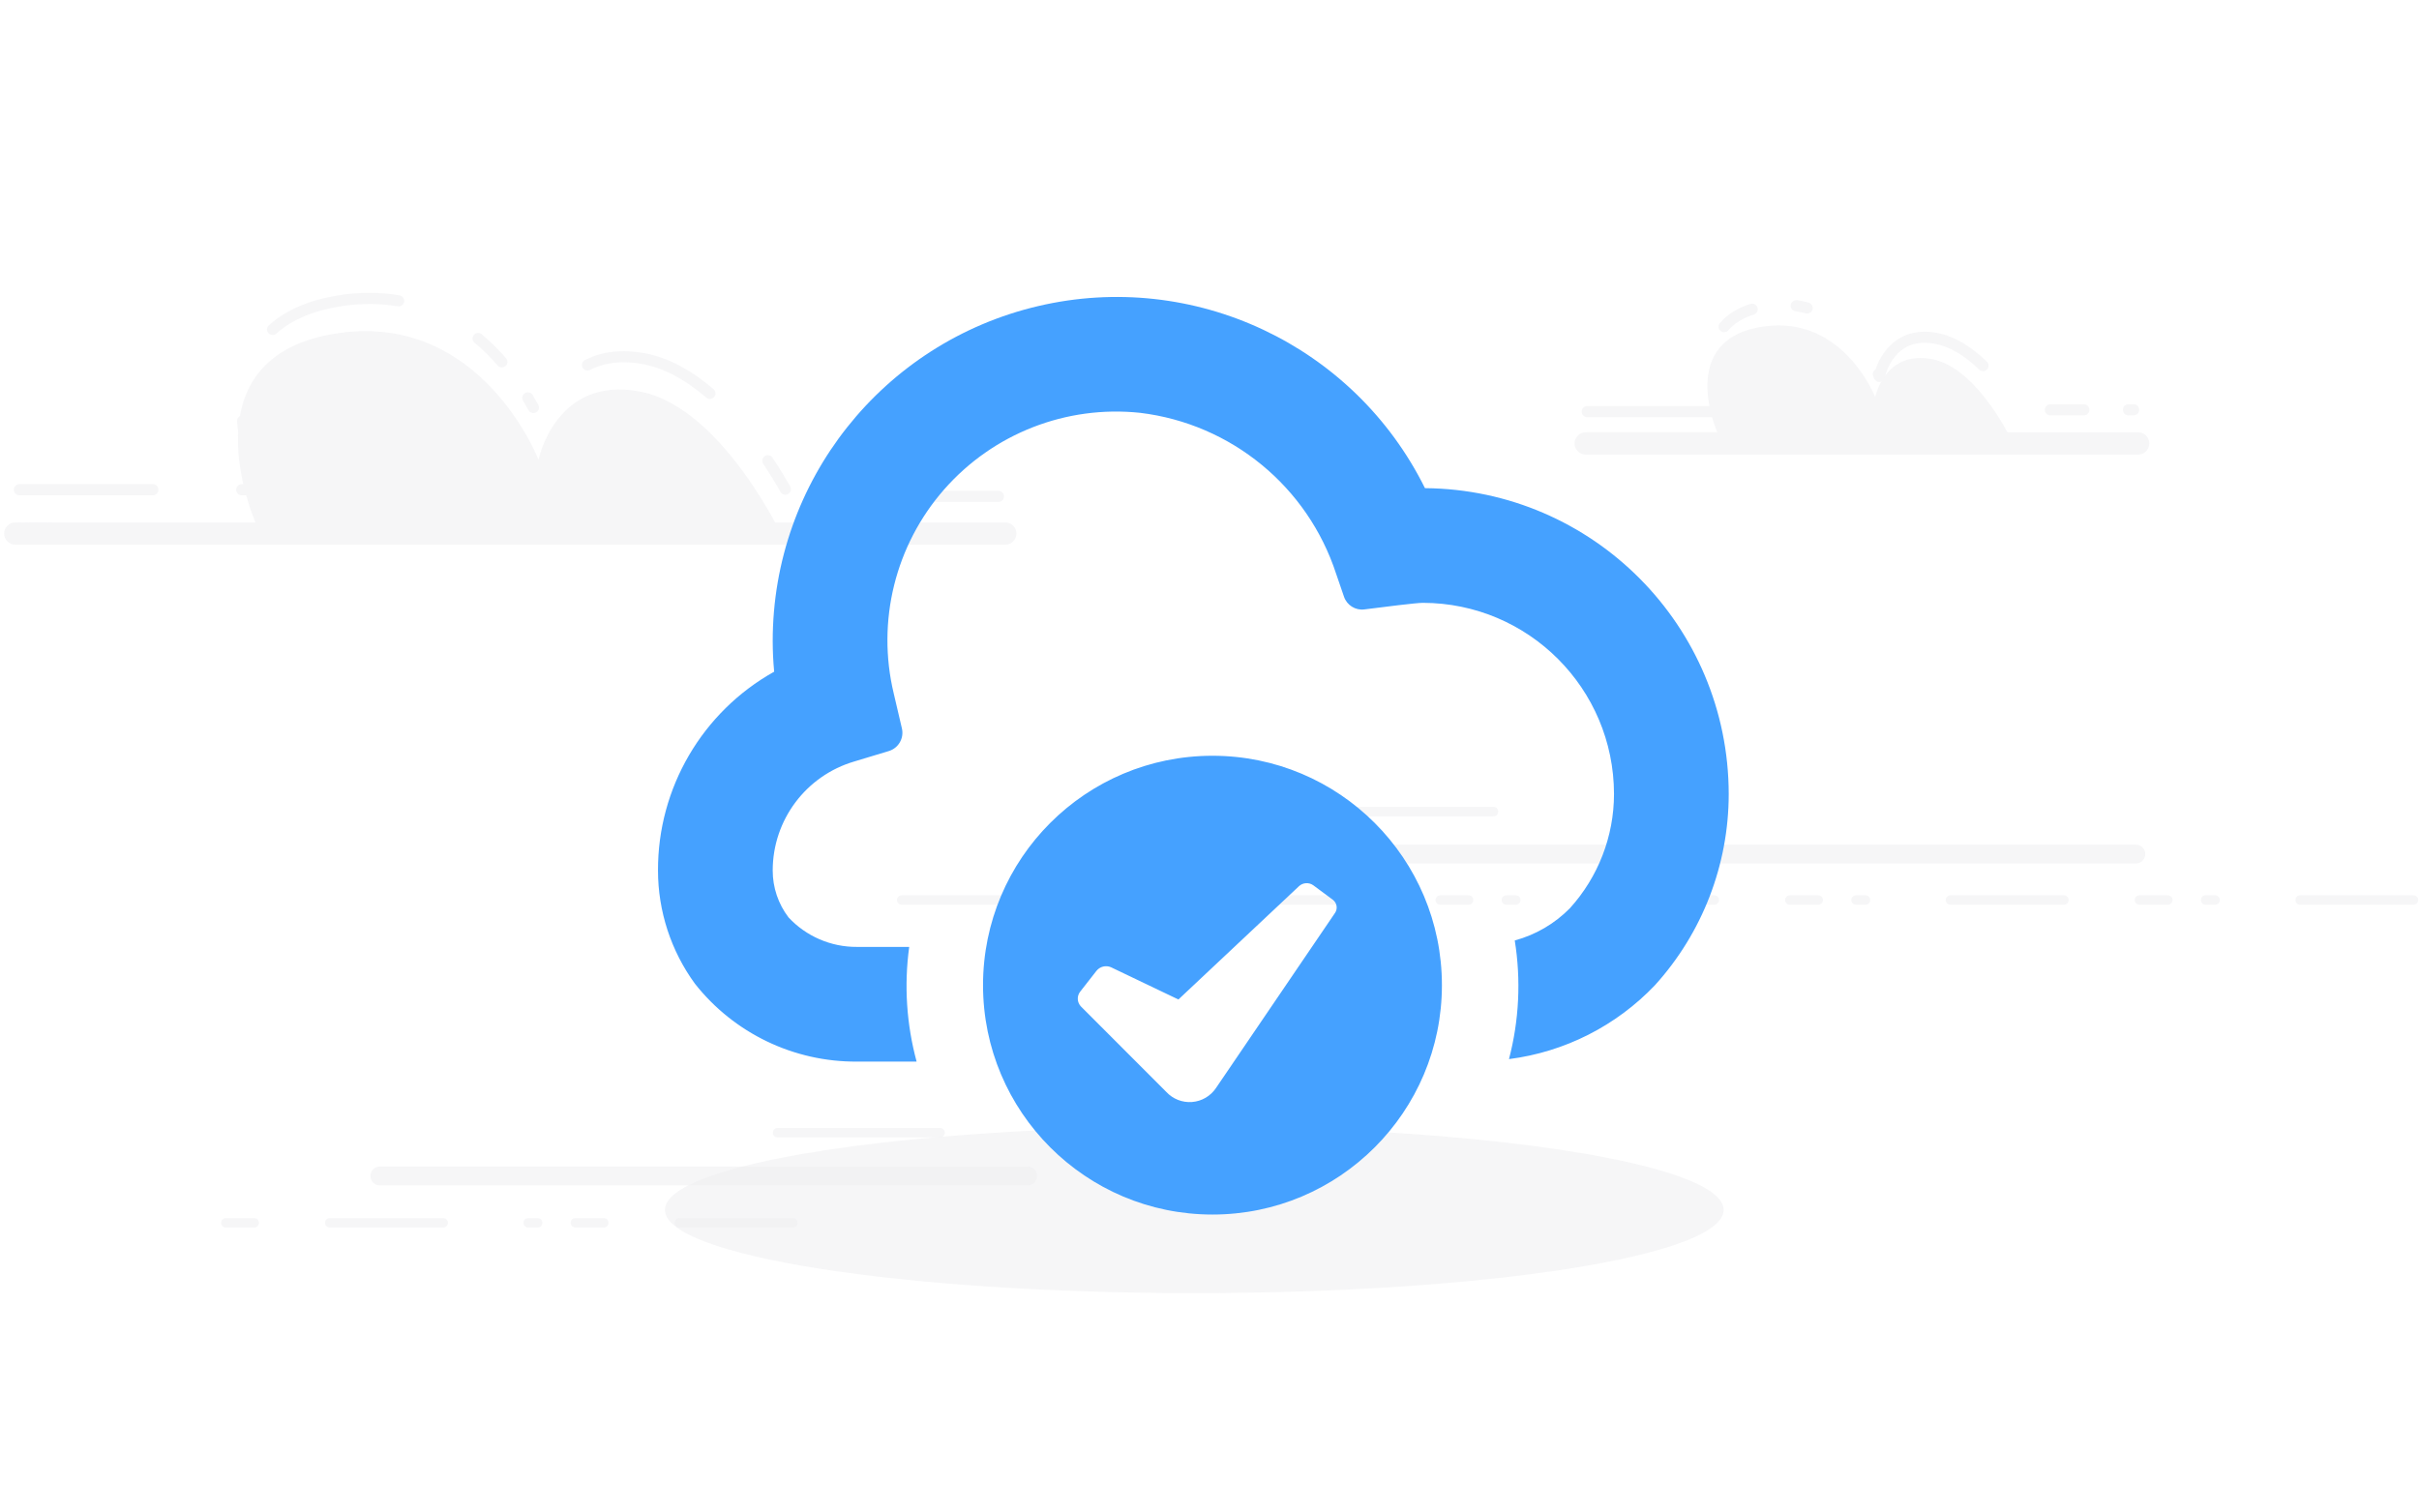
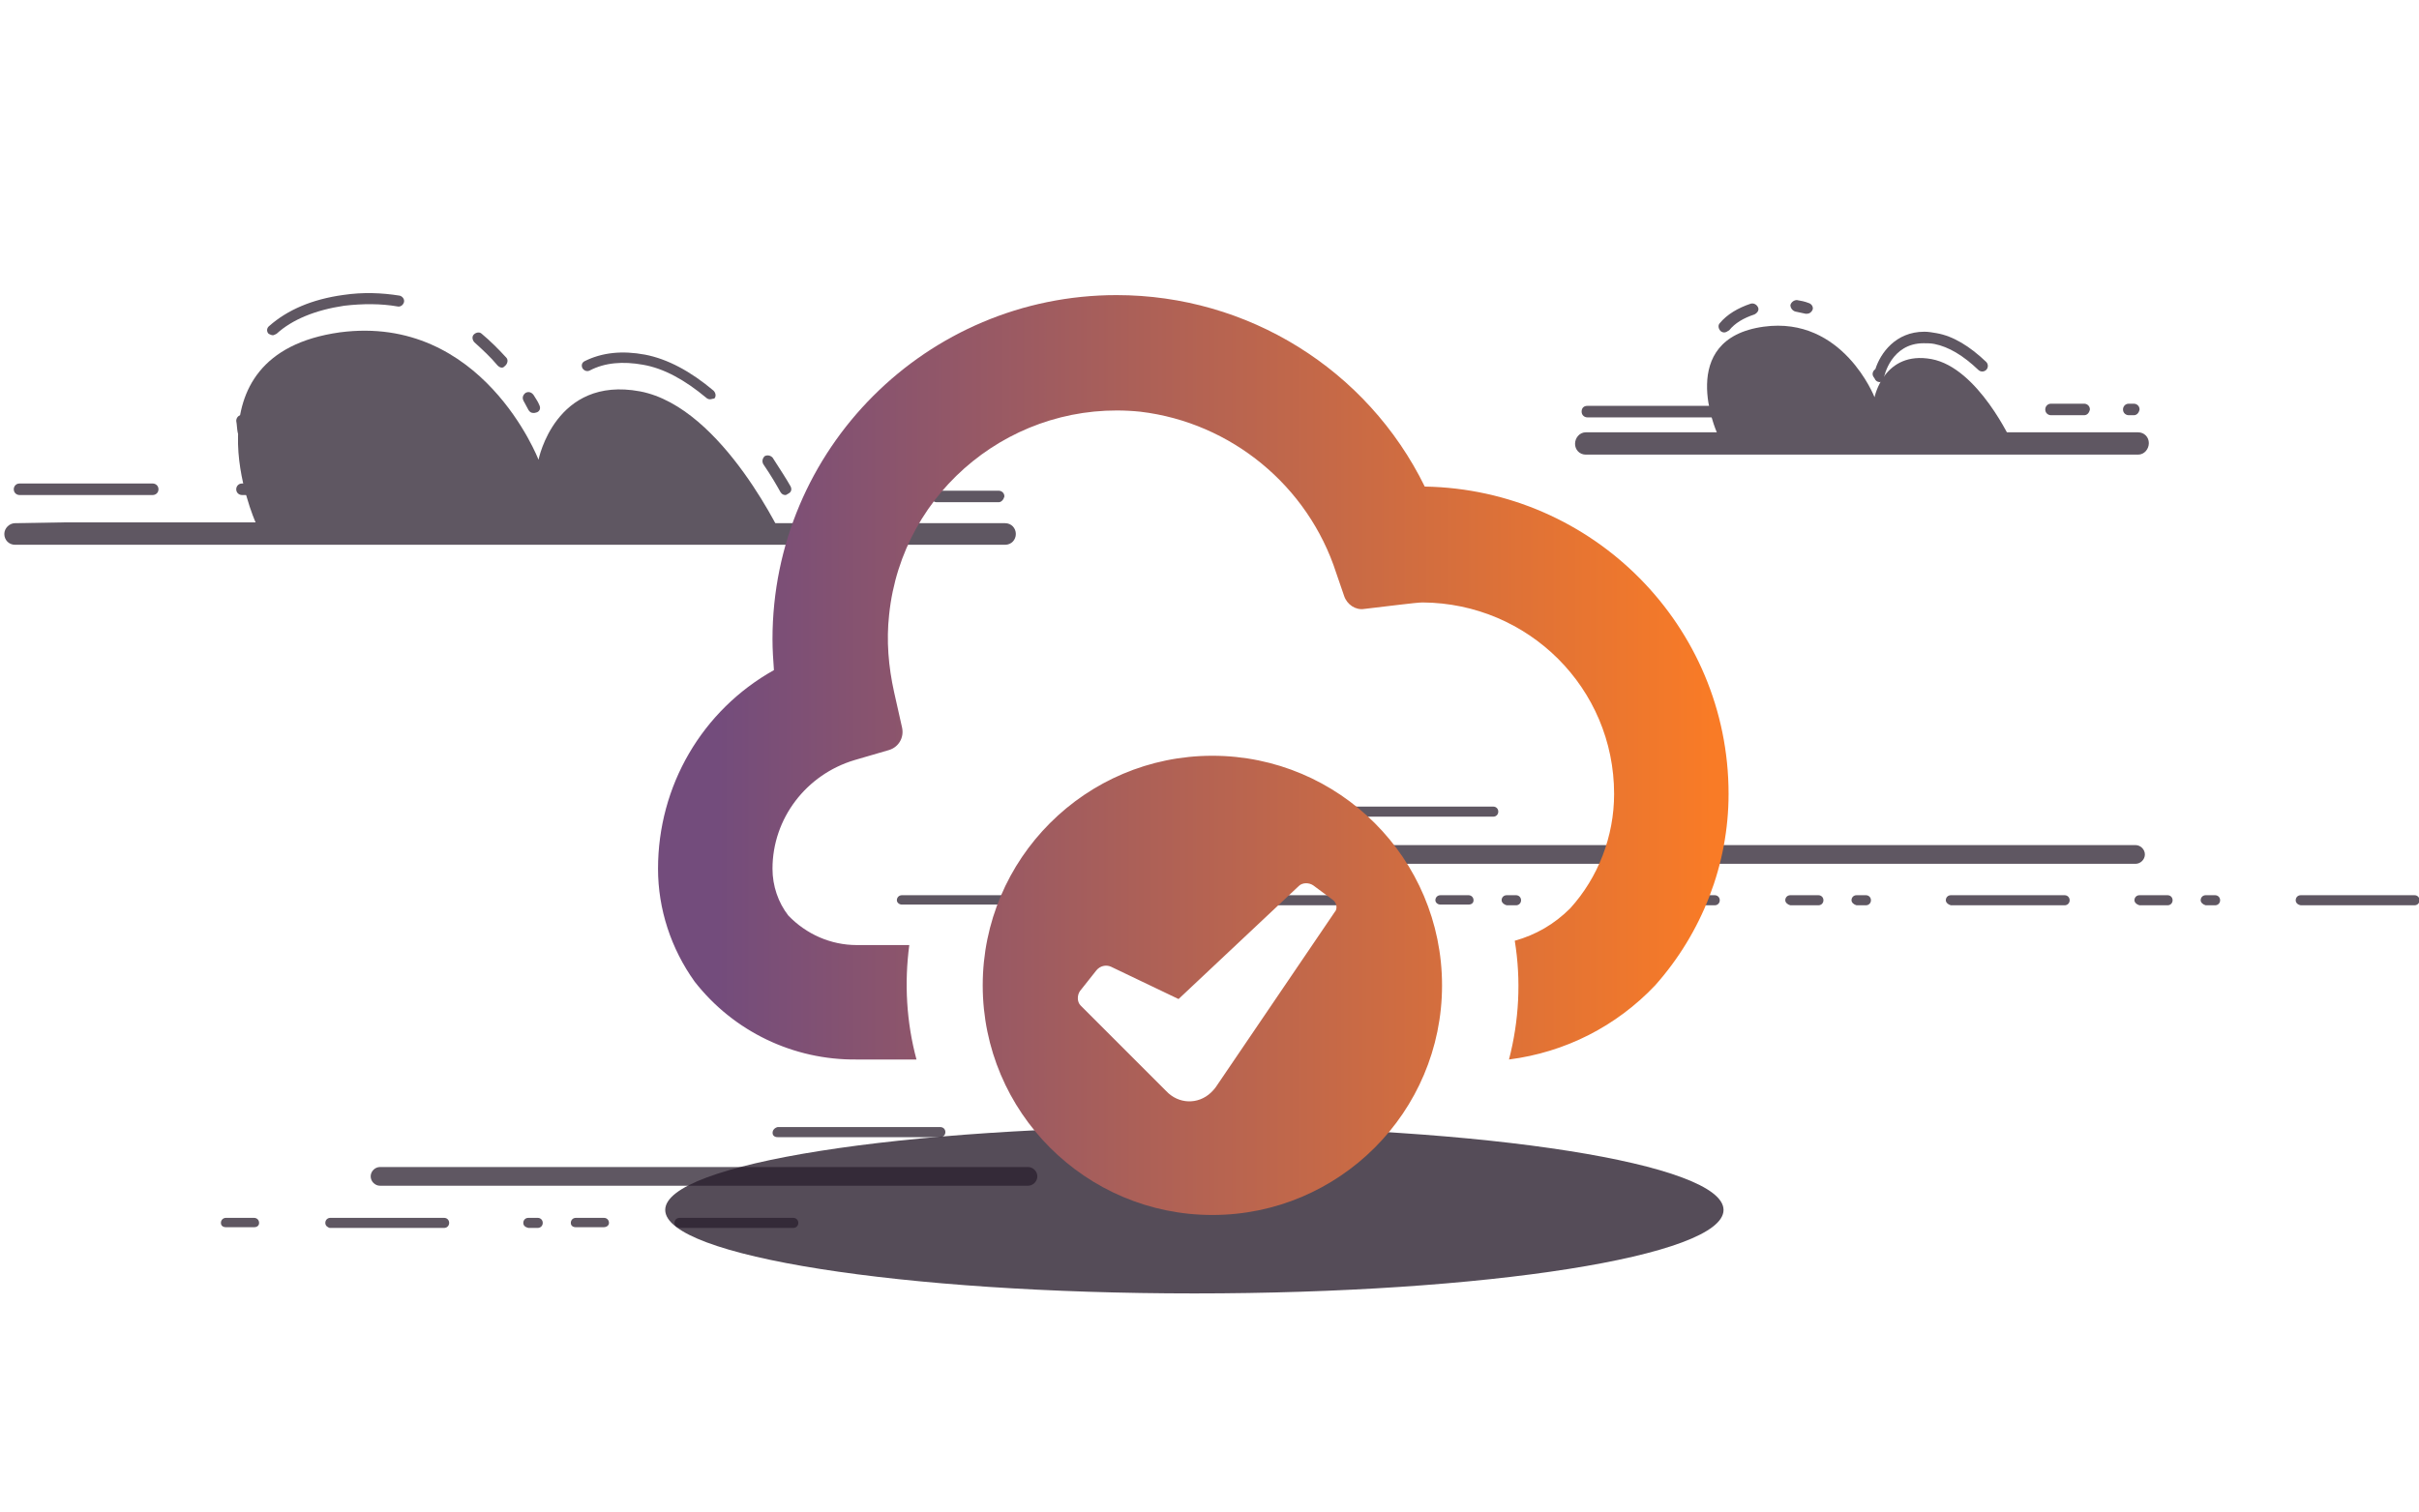
- <svg xmlns="http://www.w3.org/2000/svg" width="336px" height="210px" viewBox="0 0 336 210" version="1.1" id="svg117">
-   <defs id="defs42">
-     <linearGradient x1="-28.184%" y1="-47.212%" x2="84.47%" y2="96.713%" id="linearGradient-1">
-       <stop stop-color="#FA357F" offset="0%" id="stop6" />
-       <stop stop-color="#7878FF" offset="99.91%" id="stop8" />
-     </linearGradient>
-     <linearGradient x1="20.196%" y1="50.386%" x2="169.064%" y2="48.68%" id="linearGradient-2">
-       <stop stop-color="#FFF361" offset="0%" id="stop11" />
-       <stop stop-color="#FFA80A" offset="100%" id="stop13" />
-     </linearGradient>
-     <linearGradient x1="7.139%" y1="-13.363%" x2="84.321%" y2="120.017%" id="linearGradient-3">
-       <stop stop-color="#FF5162" offset="0%" id="stop16" />
-       <stop stop-color="#83219D" offset="100%" id="stop18" />
-     </linearGradient>
-     <linearGradient x1="50.047%" y1="98.747%" x2="50.047%" y2="63.977%" id="linearGradient-4">
-       <stop stop-color="#008787" offset="0.43%" id="stop21" />
-       <stop stop-color="#005E5E" offset="99.91%" id="stop23" />
-     </linearGradient>
-     <linearGradient x1="34.087%" y1="25.558%" x2="59.477%" y2="63.099%" id="linearGradient-5">
-       <stop stop-color="#FFD943" offset="0%" id="stop26" />
-       <stop stop-color="#FFA80A" offset="100%" id="stop28" />
-     </linearGradient>
-     <linearGradient x1="21.663%" y1="-7.191%" x2="65.135%" y2="106.403%" id="linearGradient-6">
-       <stop stop-color="#FF8748" offset="0%" id="stop31" />
-       <stop stop-color="#FE7852" offset="13.28%" id="stop33" />
-       <stop stop-color="#FC546A" offset="50.49%" id="stop35" />
-       <stop stop-color="#FA3D79" offset="80.73%" id="stop37" />
-       <stop stop-color="#FA357F" offset="100%" id="stop39" />
-     </linearGradient>
-   </defs>
-   <g id="Page-1" stroke="none" stroke-width="1" fill="none" fill-rule="evenodd">
-     <g id="Send_Download-Completed" transform="translate(-552, -339)" fill-rule="nonzero">
+ <svg xmlns="http://www.w3.org/2000/svg" version="1.1" id="svg117" x="0px" y="0px" viewBox="0 0 336 210" style="enable-background:new 0 0 336 210;" xml:space="preserve">
+   <style type="text/css">
+ 	.st0{opacity:0.8;fill:#2A1F2E;}
+ 	.st1{opacity:0.75;}
+ 	.st2{fill:#2A1F2E;}
+ 	.st3{fill:url(#cloud-check_00000067917949460760861260000015002386570288543900_);}
+ </style>
+   <g id="Page-1">
+     <g id="Send_Download-Completed" transform="translate(-552, -339)">
      <g id="firefox-send_illustrations-03" transform="translate(552, 339)">
-         <ellipse id="Oval" fill="#ededf0" opacity="0.5" cx="165.887" cy="168.095" rx="73.526" ry="11.563" />
-         <g id="Group" transform="translate(0, 39.375)" fill="#EDEDF0" opacity="0.5">
-           <g transform="translate(30.1875, 116.8125)" id="g55">
-             <g transform="translate(21, 5.25)" id="Path">
-               <path d="M1.575,3.255 L91.547,3.255 C92.269,3.255 92.859,2.664 92.859,1.942 C92.859,1.221 92.269,0.63 91.547,0.63 L1.575,0.63 C0.853,0.63 0.263,1.221 0.263,1.942 C0.263,2.664 0.853,3.255 1.575,3.255 Z" id="path45" />
+         <ellipse id="Oval" class="st0" cx="165.9" cy="168.1" rx="73.5" ry="11.6" />
+         <g id="Group" transform="translate(0, 39.375)" class="st1">
+           <g id="g55" transform="translate(30.1875, 116.8125)">
+             <g id="Path" transform="translate(21, 5.25)">
+               <path id="path45" class="st2" d="M1.6,3.3h90c0.7,0,1.3-0.6,1.3-1.3s-0.6-1.3-1.3-1.3h-90c-0.7,0-1.3,0.6-1.3,1.3        S0.9,3.3,1.6,3.3z" />
            </g>
-             <g transform="translate(76.125, 0)" id="g50">
-               <path d="M1.693,1.837 L24.268,1.837 C24.636,1.837 24.924,1.549 24.924,1.181 C24.924,0.814 24.636,0.525 24.268,0.525 L1.693,0.525 C1.326,0.525 1.037,0.814 1.037,1.181 C1.037,1.549 1.326,1.837 1.693,1.837 Z" id="path48" />
+             <g id="g50" transform="translate(76.125, 0)">
+               <path id="path48" class="st2" d="M1.7,1.8h22.6c0.4,0,0.7-0.3,0.7-0.7s-0.3-0.7-0.7-0.7H1.7C1.3,0.5,1,0.8,1,1.2        S1.3,1.8,1.7,1.8z" />
            </g>
-             <g transform="translate(0, 11.8125)" id="Shape">
-               <path d="M0.525,1.89 C0.525,1.522 0.814,1.234 1.181,1.234 L5.119,1.234 C5.486,1.234 5.775,1.522 5.775,1.89 C5.775,2.257 5.486,2.546 5.119,2.546 L1.181,2.546 C0.814,2.546 0.525,2.257 0.525,1.89 Z M14.963,1.89 C14.963,1.522 15.251,1.234 15.619,1.234 L31.369,1.234 C31.736,1.234 32.025,1.522 32.025,1.89 C32.025,2.257 31.736,2.546 31.369,2.546 L15.619,2.546 C15.251,2.546 14.963,2.257 14.963,1.89 Z M42.525,1.89 C42.525,1.522 42.814,1.234 43.181,1.234 L44.494,1.234 C44.861,1.234 45.15,1.522 45.15,1.89 C45.15,2.257 44.861,2.546 44.494,2.546 L43.181,2.546 C42.814,2.546 42.525,2.257 42.525,1.89 Z M49.087,1.89 C49.087,1.522 49.376,1.234 49.744,1.234 L53.681,1.234 C54.049,1.234 54.337,1.522 54.337,1.89 C54.337,2.257 54.049,2.546 53.681,2.546 L49.744,2.546 C49.376,2.546 49.087,2.257 49.087,1.89 Z M63.525,1.89 C63.525,1.522 63.814,1.234 64.181,1.234 L79.931,1.234 C80.299,1.234 80.588,1.522 80.588,1.89 C80.588,2.257 80.299,2.546 79.931,2.546 L64.181,2.546 C63.814,2.546 63.525,2.257 63.525,1.89 Z" id="path52" />
+             <g id="Shape" transform="translate(0, 11.8125)">
+               <path id="path52" class="st2" d="M0.5,1.9c0-0.4,0.3-0.7,0.7-0.7h3.9c0.4,0,0.7,0.3,0.7,0.7S5.5,2.5,5.1,2.5H1.2        C0.8,2.5,0.5,2.3,0.5,1.9z M15,1.9c0-0.4,0.3-0.7,0.7-0.7h15.8c0.4,0,0.7,0.3,0.7,0.7s-0.3,0.7-0.7,0.7H15.6        C15.3,2.5,15,2.3,15,1.9z M42.5,1.9c0-0.4,0.3-0.7,0.7-0.7h1.3c0.4,0,0.7,0.3,0.7,0.7s-0.3,0.7-0.7,0.7h-1.3        C42.8,2.5,42.5,2.3,42.5,1.9z M49.1,1.9c0-0.4,0.3-0.7,0.7-0.7h3.9c0.4,0,0.7,0.3,0.7,0.7S54,2.5,53.7,2.5h-3.9        C49.4,2.5,49.1,2.3,49.1,1.9z M63.5,1.9c0-0.4,0.3-0.7,0.7-0.7h15.8c0.4,0,0.7,0.3,0.7,0.7s-0.3,0.7-0.7,0.7H64.2        C63.8,2.5,63.5,2.3,63.5,1.9z" />
            </g>
          </g>
-           <g transform="translate(123.375, 72.1875)" id="g69">
-             <g transform="translate(26.25, 5.25)" id="g59">
-               <path d="M1.772,3.163 L147.039,3.163 C147.761,3.163 148.352,2.572 148.352,1.851 C148.352,1.129 147.761,0.538 147.039,0.538 L1.772,0.538 C1.05,0.538 0.459,1.129 0.459,1.851 C0.459,2.572 1.05,3.163 1.772,3.163 Z" id="path57" />
+           <g id="g69" transform="translate(123.375, 72.1875)">
+             <g id="g59" transform="translate(26.25, 5.25)">
+               <path id="path57" class="st2" d="M1.8,3.2H147c0.7,0,1.3-0.6,1.3-1.3s-0.6-1.3-1.3-1.3H1.8C1,0.5,0.5,1.1,0.5,1.9        S1,3.2,1.8,3.2z" />
            </g>
-             <g transform="translate(45.9375, 0)" id="g63">
-               <path d="M1.706,1.851 L38.141,1.851 C38.509,1.851 38.797,1.562 38.797,1.194 C38.797,0.827 38.509,0.538 38.141,0.538 L1.706,0.538 C1.339,0.538 1.05,0.827 1.05,1.194 C1.05,1.562 1.352,1.851 1.706,1.851 Z" id="path61" />
+             <g id="g63" transform="translate(45.9375, 0)">
+               <path id="path61" class="st2" d="M1.7,1.9h36.4c0.4,0,0.7-0.3,0.7-0.7s-0.3-0.7-0.7-0.7H1.7C1.3,0.5,1,0.8,1,1.2        S1.4,1.9,1.7,1.9z" />
            </g>
-             <g transform="translate(0, 11.8125)" id="g67">
-               <path d="M1.208,1.667 C1.208,1.299 1.496,1.011 1.864,1.011 L17.614,1.011 C17.981,1.011 18.27,1.299 18.27,1.667 C18.27,2.034 17.981,2.323 17.614,2.323 L1.864,2.323 C1.496,2.323 1.208,2.034 1.208,1.667 Z M27.457,1.667 C27.457,1.299 27.746,1.011 28.114,1.011 L32.051,1.011 C32.419,1.011 32.708,1.299 32.708,1.667 C32.708,2.034 32.419,2.323 32.051,2.323 L28.114,2.323 C27.746,2.323 27.457,2.034 27.457,1.667 Z M36.645,1.667 C36.645,1.299 36.934,1.011 37.301,1.011 L38.614,1.011 C38.981,1.011 39.27,1.299 39.27,1.667 C39.27,2.034 38.981,2.323 38.614,2.323 L37.301,2.323 C36.934,2.323 36.645,2.034 36.645,1.667 Z M49.77,1.667 C49.77,1.299 50.059,1.011 50.426,1.011 L66.176,1.011 C66.544,1.011 66.832,1.299 66.832,1.667 C66.832,2.034 66.544,2.323 66.176,2.323 L50.426,2.323 C50.059,2.323 49.77,2.034 49.77,1.667 Z M76.02,1.667 C76.02,1.299 76.309,1.011 76.676,1.011 L80.614,1.011 C80.981,1.011 81.27,1.299 81.27,1.667 C81.27,2.034 80.981,2.323 80.614,2.323 L76.676,2.323 C76.309,2.323 76.02,2.034 76.02,1.667 Z M85.207,1.667 C85.207,1.299 85.496,1.011 85.864,1.011 L87.176,1.011 C87.544,1.011 87.832,1.299 87.832,1.667 C87.832,2.034 87.544,2.323 87.176,2.323 L85.864,2.323 C85.496,2.323 85.207,2.034 85.207,1.667 Z M98.332,1.667 C98.332,1.299 98.621,1.011 98.989,1.011 L114.739,1.011 C115.106,1.011 115.395,1.299 115.395,1.667 C115.395,2.034 115.106,2.323 114.739,2.323 L98.989,2.323 C98.621,2.323 98.332,2.034 98.332,1.667 Z M124.582,1.667 C124.582,1.299 124.871,1.011 125.239,1.011 L129.176,1.011 C129.544,1.011 129.833,1.299 129.833,1.667 C129.833,2.034 129.544,2.323 129.176,2.323 L125.239,2.323 C124.871,2.323 124.582,2.034 124.582,1.667 Z M133.77,1.667 C133.77,1.299 134.059,1.011 134.426,1.011 L135.739,1.011 C136.106,1.011 136.395,1.299 136.395,1.667 C136.395,2.034 136.106,2.323 135.739,2.323 L134.426,2.323 C134.059,2.323 133.77,2.034 133.77,1.667 Z M146.895,1.667 C146.895,1.299 147.184,1.011 147.551,1.011 L163.301,1.011 C163.669,1.011 163.958,1.299 163.958,1.667 C163.958,2.034 163.669,2.323 163.301,2.323 L147.551,2.323 C147.184,2.323 146.895,2.034 146.895,1.667 Z M173.145,1.667 C173.145,1.299 173.434,1.011 173.801,1.011 L177.739,1.011 C178.106,1.011 178.395,1.299 178.395,1.667 C178.395,2.034 178.106,2.323 177.739,2.323 L173.801,2.323 C173.434,2.323 173.145,2.034 173.145,1.667 Z M182.333,1.667 C182.333,1.299 182.621,1.011 182.989,1.011 L184.301,1.011 C184.669,1.011 184.958,1.299 184.958,1.667 C184.958,2.034 184.669,2.323 184.301,2.323 L182.989,2.323 C182.621,2.323 182.333,2.034 182.333,1.667 Z M195.458,1.667 C195.458,1.299 195.746,1.011 196.114,1.011 L211.864,1.011 C212.231,1.011 212.52,1.299 212.52,1.667 C212.52,2.034 212.231,2.323 211.864,2.323 L196.114,2.323 C195.746,2.323 195.458,2.034 195.458,1.667 Z" id="path65" />
+             <g id="g67" transform="translate(0, 11.8125)">
+               <path id="path65" class="st2" d="M1.2,1.7C1.2,1.3,1.5,1,1.9,1h15.8c0.4,0,0.7,0.3,0.7,0.7S18,2.3,17.6,2.3H1.9        C1.5,2.3,1.2,2,1.2,1.7z M27.5,1.7c0-0.4,0.3-0.7,0.7-0.7h3.9c0.4,0,0.7,0.3,0.7,0.7s-0.3,0.7-0.7,0.7h-3.9        C27.7,2.3,27.5,2,27.5,1.7z M36.6,1.7c0-0.4,0.3-0.7,0.7-0.7h1.3c0.4,0,0.7,0.3,0.7,0.7S39,2.3,38.6,2.3h-1.3        C36.9,2.3,36.6,2,36.6,1.7z M49.8,1.7c0-0.4,0.3-0.7,0.7-0.7h15.7c0.4,0,0.7,0.3,0.7,0.7s-0.3,0.7-0.7,0.7H50.4        C50.1,2.3,49.8,2,49.8,1.7z M76,1.7C76,1.3,76.3,1,76.7,1h3.9c0.4,0,0.7,0.3,0.7,0.7S81,2.3,80.6,2.3h-3.9        C76.3,2.3,76,2,76,1.7z M85.2,1.7c0-0.4,0.3-0.7,0.7-0.7h1.3c0.4,0,0.7,0.3,0.7,0.7s-0.3,0.7-0.7,0.7h-1.3        C85.5,2.3,85.2,2,85.2,1.7z M98.3,1.7C98.3,1.3,98.6,1,99,1h15.8c0.4,0,0.7,0.3,0.7,0.7s-0.3,0.7-0.7,0.7H99        C98.6,2.3,98.3,2,98.3,1.7z M124.6,1.7c0-0.4,0.3-0.7,0.7-0.7h3.9c0.4,0,0.7,0.3,0.7,0.7s-0.3,0.7-0.7,0.7h-3.9        C124.9,2.3,124.6,2,124.6,1.7z M133.8,1.7c0-0.4,0.3-0.7,0.7-0.7h1.3c0.4,0,0.7,0.3,0.7,0.7s-0.3,0.7-0.7,0.7h-1.3        C134.1,2.3,133.8,2,133.8,1.7z M146.9,1.7c0-0.4,0.3-0.7,0.7-0.7h15.8c0.4,0,0.7,0.3,0.7,0.7s-0.3,0.7-0.7,0.7h-15.8        C147.2,2.3,146.9,2,146.9,1.7z M173.1,1.7c0-0.4,0.3-0.7,0.7-0.7h3.9c0.4,0,0.7,0.3,0.7,0.7s-0.3,0.7-0.7,0.7h-3.9        C173.4,2.3,173.1,2,173.1,1.7z M182.3,1.7c0-0.4,0.3-0.7,0.7-0.7h1.3c0.4,0,0.7,0.3,0.7,0.7s-0.3,0.7-0.7,0.7H183        C182.6,2.3,182.3,2,182.3,1.7z M195.5,1.7c0-0.4,0.3-0.7,0.7-0.7h15.8c0.4,0,0.7,0.3,0.7,0.7s-0.3,0.7-0.7,0.7h-15.8        C195.7,2.3,195.5,2,195.5,1.7z" />
            </g>
          </g>
          <g id="g81">
-             <path d="M2.139,33.233 L35.503,33.233 C35.503,33.233 25.069,9.896 47.224,6.878 C66.99,4.187 74.799,24.504 74.799,24.504 C74.799,24.504 77.149,12.784 88.896,15.028 C100.485,17.233 109.043,35.884 109.043,35.884 L138.101,35.884" id="path71" />
-             <g transform="translate(1.3125, 0)" id="g75">
-               <path d="M137.366,30.371 L128.782,30.371 C128.349,30.371 128.008,30.03 128.008,29.597 C128.008,29.164 128.349,28.823 128.782,28.823 L137.366,28.823 C137.799,28.823 138.141,29.164 138.141,29.597 C138.141,30.03 137.799,30.371 137.366,30.371 Z M114.883,30.371 L113.334,30.371 C112.901,30.371 112.56,30.03 112.56,29.597 C112.56,29.164 112.901,28.823 113.334,28.823 L114.883,28.823 C115.316,28.823 115.657,29.164 115.657,29.597 C115.657,30.03 115.303,30.371 114.883,30.371 Z M34.755,29.439 L32.274,29.439 C31.841,29.439 31.5,29.098 31.5,28.665 C31.5,28.232 31.841,27.891 32.274,27.891 L33.613,27.891 C33.508,27.615 33.39,27.274 33.259,26.893 C33.127,26.486 33.337,26.053 33.744,25.909 C34.151,25.777 34.584,25.988 34.729,26.394 C35.136,27.589 35.464,28.324 35.464,28.337 C35.569,28.573 35.542,28.849 35.411,29.072 C35.267,29.308 35.017,29.439 34.755,29.439 Z M19.924,29.439 L1.391,29.439 C0.958,29.439 0.617,29.098 0.617,28.665 C0.617,28.232 0.958,27.891 1.391,27.891 L19.924,27.891 C20.357,27.891 20.698,28.232 20.698,28.665 C20.698,29.098 20.344,29.439 19.924,29.439 Z M107.769,29.361 C107.494,29.361 107.231,29.216 107.1,28.967 C106.601,28.087 105.787,26.696 104.698,25.069 C104.462,24.714 104.554,24.229 104.908,23.992 C105.263,23.756 105.748,23.848 105.984,24.203 C107.1,25.869 107.94,27.3 108.452,28.206 C108.662,28.573 108.531,29.046 108.15,29.256 C108.019,29.321 107.888,29.361 107.769,29.361 Z M32.55,21.42 C32.169,21.42 31.841,21.144 31.789,20.751 C31.71,20.239 31.657,19.701 31.618,19.163 C31.579,18.742 31.907,18.362 32.327,18.336 C32.773,18.309 33.127,18.611 33.154,19.044 C33.193,19.556 33.246,20.055 33.324,20.541 C33.39,20.961 33.088,21.354 32.668,21.407 C32.629,21.42 32.589,21.42 32.55,21.42 Z M72.778,18.021 C72.502,18.021 72.24,17.876 72.096,17.614 C71.873,17.207 71.623,16.761 71.347,16.301 C71.124,15.934 71.243,15.461 71.61,15.238 C71.978,15.015 72.45,15.133 72.673,15.501 C72.962,15.986 73.224,16.446 73.461,16.879 C73.657,17.259 73.526,17.719 73.146,17.929 C73.028,17.994 72.896,18.021 72.778,18.021 Z M97.296,16.052 C97.112,16.052 96.941,15.986 96.797,15.868 C93.844,13.335 90.904,11.773 88.029,11.222 C85.207,10.684 82.714,10.959 80.64,12.023 C80.259,12.219 79.8,12.062 79.603,11.694 C79.406,11.314 79.551,10.854 79.931,10.658 C82.307,9.424 85.155,9.109 88.318,9.713 C91.455,10.316 94.644,11.983 97.808,14.7 C98.136,14.976 98.162,15.461 97.886,15.789 C97.716,15.96 97.506,16.052 97.296,16.052 Z M68.394,11.668 C68.184,11.668 67.961,11.576 67.817,11.406 C66.806,10.238 65.717,9.174 64.601,8.242 C64.273,7.967 64.234,7.481 64.509,7.153 C64.785,6.825 65.271,6.786 65.599,7.061 C66.78,8.046 67.922,9.174 68.985,10.395 C69.261,10.723 69.234,11.209 68.906,11.484 C68.749,11.602 68.565,11.668 68.394,11.668 Z M36.553,7.166 C36.343,7.166 36.133,7.074 35.976,6.917 C35.687,6.602 35.713,6.116 36.028,5.827 C38.496,3.596 41.974,2.152 46.371,1.562 C49.061,1.194 51.699,1.234 54.193,1.667 C54.613,1.746 54.889,2.139 54.823,2.559 C54.744,2.979 54.351,3.268 53.931,3.189 C51.594,2.783 49.114,2.756 46.581,3.098 C42.499,3.662 39.296,4.961 37.065,6.982 C36.921,7.101 36.737,7.166 36.553,7.166 Z" id="path73" />
+             <path id="path71" class="st2" d="M2.1,33.2h33.4c0,0-10.4-23.3,11.7-26.4C67,4.2,74.8,24.5,74.8,24.5s2.3-11.7,14.1-9.5       c11.6,2.2,20.1,20.9,20.1,20.9h29.1" />
+             <g id="g75" transform="translate(1.3125, 0)">
+               <path id="path73" class="st2" d="M137.4,30.4h-8.6c-0.4,0-0.8-0.3-0.8-0.8c0-0.4,0.3-0.8,0.8-0.8h8.6c0.4,0,0.8,0.3,0.8,0.8        C138.1,30,137.8,30.4,137.4,30.4z M114.9,30.4h-1.5c-0.4,0-0.8-0.3-0.8-0.8c0-0.4,0.3-0.8,0.8-0.8h1.5c0.4,0,0.8,0.3,0.8,0.8        C115.7,30,115.3,30.4,114.9,30.4z M34.8,29.4h-2.5c-0.4,0-0.8-0.3-0.8-0.8c0-0.4,0.3-0.8,0.8-0.8h1.3c-0.1-0.3-0.2-0.6-0.4-1        c-0.1-0.4,0.1-0.8,0.5-1c0.4-0.1,0.8,0.1,1,0.5c0.4,1.2,0.7,1.9,0.7,1.9c0.1,0.2,0.1,0.5-0.1,0.7C35.3,29.3,35,29.4,34.8,29.4        z M19.9,29.4H1.4c-0.4,0-0.8-0.3-0.8-0.8c0-0.4,0.3-0.8,0.8-0.8h18.5c0.4,0,0.8,0.3,0.8,0.8C20.7,29.1,20.3,29.4,19.9,29.4z         M107.8,29.4c-0.3,0-0.5-0.1-0.7-0.4c-0.5-0.9-1.3-2.3-2.4-3.9c-0.2-0.4-0.1-0.8,0.2-1.1c0.4-0.2,0.8-0.1,1.1,0.2        c1.1,1.7,2,3.1,2.5,4c0.2,0.4,0.1,0.8-0.3,1C108,29.3,107.9,29.4,107.8,29.4z M32.5,21.4c-0.4,0-0.7-0.3-0.8-0.7        c-0.1-0.5-0.1-1.1-0.2-1.6c0-0.4,0.3-0.8,0.7-0.8c0.4,0,0.8,0.3,0.8,0.7c0,0.5,0.1,1,0.2,1.5c0.1,0.4-0.2,0.8-0.7,0.9        C32.6,21.4,32.6,21.4,32.5,21.4z M72.8,18c-0.3,0-0.5-0.1-0.7-0.4c-0.2-0.4-0.5-0.9-0.7-1.3c-0.2-0.4-0.1-0.8,0.3-1.1        c0.4-0.2,0.8-0.1,1.1,0.3c0.3,0.5,0.6,0.9,0.8,1.4c0.2,0.4,0.1,0.8-0.3,1C73,18,72.9,18,72.8,18z M97.3,16.1        c-0.2,0-0.4-0.1-0.5-0.2c-3-2.5-5.9-4.1-8.8-4.6c-2.8-0.5-5.3-0.3-7.4,0.8c-0.4,0.2-0.8,0-1-0.3c-0.2-0.4-0.1-0.8,0.3-1        c2.4-1.2,5.2-1.5,8.4-0.9c3.1,0.6,6.3,2.3,9.5,5c0.3,0.3,0.4,0.8,0.1,1.1C97.7,16,97.5,16.1,97.3,16.1z M68.4,11.7        c-0.2,0-0.4-0.1-0.6-0.3c-1-1.2-2.1-2.2-3.2-3.2c-0.3-0.3-0.4-0.8-0.1-1.1s0.8-0.4,1.1-0.1c1.2,1,2.3,2.1,3.4,3.3        c0.3,0.3,0.2,0.8-0.1,1.1C68.7,11.6,68.6,11.7,68.4,11.7z M36.6,7.2c-0.2,0-0.4-0.1-0.6-0.2c-0.3-0.3-0.3-0.8,0.1-1.1        c2.5-2.2,5.9-3.7,10.3-4.3c2.7-0.4,5.3-0.3,7.8,0.1c0.4,0.1,0.7,0.5,0.6,0.9c-0.1,0.4-0.5,0.7-0.9,0.6        c-2.3-0.4-4.8-0.4-7.4-0.1C42.5,3.7,39.3,5,37.1,7C36.9,7.1,36.7,7.2,36.6,7.2z" />
            </g>
-             <g transform="translate(0, 32.8125)" id="g79">
-               <path d="M139.637,3.491 L2.126,3.491 C1.273,3.491 0.578,2.796 0.578,1.942 C0.578,1.089 1.273,0.394 2.126,0.394 L139.637,0.394 C140.49,0.394 141.186,1.089 141.186,1.942 C141.186,2.796 140.49,3.491 139.637,3.491 Z" id="path77" />
+             <g id="g79" transform="translate(0, 32.8125)">
+               <path id="path77" class="st2" d="M139.6,3.5H2.1c-0.9,0-1.5-0.7-1.5-1.5s0.7-1.5,1.5-1.5h137.5c0.9,0,1.5,0.7,1.5,1.5        S140.5,3.5,139.6,3.5z" />
            </g>
          </g>
-           <g transform="translate(217.875, 1.3125)" id="g93">
-             <path d="M2.034,19.359 L20.659,19.359 C20.659,19.359 14.831,6.339 27.195,4.659 C38.22,3.163 42.591,14.49 42.591,14.49 C42.591,14.49 43.903,7.954 50.466,9.201 C56.936,10.434 61.714,20.843 61.714,20.843 L77.923,20.843" id="path83" />
-             <g transform="translate(1.3125, 0)" id="g87">
-               <path d="M19.884,17.273 L1.286,17.273 C0.853,17.273 0.512,16.931 0.512,16.498 C0.512,16.065 0.853,15.724 1.286,15.724 L19.884,15.724 C20.317,15.724 20.659,16.065 20.659,16.498 C20.659,16.931 20.317,17.273 19.884,17.273 Z M77.175,17.023 L76.453,17.023 C76.02,17.023 75.679,16.682 75.679,16.249 C75.679,15.816 76.02,15.474 76.453,15.474 L77.175,15.474 C77.608,15.474 77.949,15.816 77.949,16.249 C77.949,16.682 77.608,17.023 77.175,17.023 Z M70.258,17.023 L65.612,17.023 C65.179,17.023 64.838,16.682 64.838,16.249 C64.838,15.816 65.179,15.474 65.612,15.474 L70.258,15.474 C70.691,15.474 71.032,15.816 71.032,16.249 C71.032,16.682 70.691,17.023 70.258,17.023 Z M41.856,12.39 C41.541,12.39 41.252,12.18 41.134,11.891 L41.016,11.616 C40.858,11.261 40.989,10.841 41.318,10.644 C42.039,8.479 44.074,5.394 48.129,5.394 C48.681,5.394 49.271,5.447 49.875,5.565 C52.185,5.998 54.508,7.35 56.792,9.555 C57.094,9.857 57.107,10.342 56.805,10.644 C56.503,10.959 56.017,10.959 55.716,10.658 C53.655,8.662 51.594,7.455 49.586,7.074 C49.074,6.982 48.589,6.93 48.129,6.93 C43.667,6.93 42.656,11.563 42.617,11.76 C42.538,12.141 42.223,12.39 41.856,12.39 Z M20.291,5.473 C20.108,5.473 19.937,5.407 19.793,5.289 C19.464,5.014 19.425,4.528 19.701,4.2 C20.724,2.993 22.155,2.1 23.953,1.536 C24.36,1.404 24.793,1.641 24.924,2.047 C25.056,2.454 24.819,2.888 24.413,3.019 C22.903,3.491 21.722,4.226 20.882,5.197 C20.738,5.381 20.514,5.473 20.291,5.473 Z M31.828,2.874 C31.762,2.874 31.697,2.861 31.618,2.848 C31.159,2.73 30.686,2.625 30.201,2.559 C29.781,2.494 29.479,2.1 29.544,1.68 C29.61,1.26 30.004,0.984 30.424,1.024 C30.975,1.103 31.513,1.221 32.025,1.352 C32.432,1.47 32.681,1.89 32.576,2.297 C32.484,2.638 32.169,2.874 31.828,2.874 Z" id="path85" />
+           <g id="g93" transform="translate(217.875, 1.3125)">
+             <path id="path83" class="st2" d="M2,19.4h18.6c0,0-5.8-13,6.5-14.7c11-1.5,15.4,9.8,15.4,9.8s1.3-6.5,7.9-5.3       c6.5,1.2,11.2,11.6,11.2,11.6h16.2" />
+             <g id="g87" transform="translate(1.3125, 0)">
+               <path id="path85" class="st2" d="M19.9,17.3H1.3c-0.4,0-0.8-0.3-0.8-0.8s0.3-0.8,0.8-0.8h18.6c0.4,0,0.8,0.3,0.8,0.8        S20.3,17.3,19.9,17.3z M77.2,17h-0.7c-0.4,0-0.8-0.3-0.8-0.8c0-0.4,0.3-0.8,0.8-0.8h0.7c0.4,0,0.8,0.3,0.8,0.8        C77.9,16.7,77.6,17,77.2,17z M70.3,17h-4.6c-0.4,0-0.8-0.3-0.8-0.8c0-0.4,0.3-0.8,0.8-0.8h4.6c0.4,0,0.8,0.3,0.8,0.8        C71,16.7,70.7,17,70.3,17z M41.9,12.4c-0.3,0-0.6-0.2-0.7-0.5L41,11.6c-0.2-0.4,0-0.8,0.3-1c0.7-2.2,2.8-5.2,6.8-5.2        c0.6,0,1.1,0.1,1.7,0.2c2.3,0.4,4.6,1.8,6.9,4c0.3,0.3,0.3,0.8,0,1.1c-0.3,0.3-0.8,0.3-1.1,0c-2.1-2-4.1-3.2-6.1-3.6        c-0.5-0.1-1-0.1-1.5-0.1c-4.5,0-5.5,4.6-5.5,4.8C42.5,12.1,42.2,12.4,41.9,12.4z M20.3,5.5c-0.2,0-0.4-0.1-0.5-0.2        c-0.3-0.3-0.4-0.8-0.1-1.1c1-1.2,2.5-2.1,4.3-2.7c0.4-0.1,0.8,0.1,1,0.5s-0.1,0.8-0.5,1c-1.5,0.5-2.7,1.2-3.5,2.2        C20.7,5.4,20.5,5.5,20.3,5.5z M31.8,2.9c-0.1,0-0.1,0-0.2,0c-0.5-0.1-0.9-0.2-1.4-0.3c-0.4-0.1-0.7-0.5-0.7-0.9        C29.6,1.3,30,1,30.4,1C31,1.1,31.5,1.2,32,1.4c0.4,0.1,0.7,0.5,0.6,0.9C32.5,2.6,32.2,2.9,31.8,2.9z" />
            </g>
-             <g transform="translate(0, 18.375)" id="g91">
-               <path d="M79.118,4.095 L2.376,4.095 C1.522,4.095 0.827,3.399 0.827,2.546 C0.827,1.693 1.522,0.998 2.376,0.998 L79.118,0.998 C79.971,0.998 80.666,1.693 80.666,2.546 C80.666,3.399 79.971,4.095 79.118,4.095 Z" id="path89" />
+             <g id="g91" transform="translate(0, 18.375)">
+               <path id="path89" class="st2" d="M79.1,4.1H2.4c-0.9,0-1.5-0.7-1.5-1.5S1.5,1,2.4,1h76.7c0.9,0,1.5,0.7,1.5,1.5        S80,4.1,79.1,4.1z" />
            </g>
          </g>
        </g>
-         <path id="cloud-check" d="m 240.12,110.312 a 39.583,39.583 0 0 1 -10.239,26.558 33.936,33.936 0 0 1 -20.284,10.276 39.949,39.949 0 0 0 0.803,-16.484 16.945,16.945 0 0 0 7.654,-4.472 23.665,23.665 0 0 0 6.131,-15.878 26.589,26.589 0 0 0 -26.558,-26.558 c -0.876,0 -5.374,0.562 -8.111,0.914 a 2.64,2.64 0 0 1 -2.838,-1.775 l -1.082,-3.155 A 32.772,32.772 0 0 0 158.371,57.356 31.758,31.758 0 0 0 124.141,96.348 l 1.134,4.851 a 2.656,2.656 0 0 1 -1.818,3.147 l -4.773,1.442 a 15.788,15.788 0 0 0 -11.354,15.146 10.7,10.7 0 0 0 2.199,6.525 12.871,12.871 0 0 0 9.503,4.098 h 7.257 a 40.138,40.138 0 0 0 1.03,15.935 h -8.287 A 28.434,28.434 0 0 1 96.535,136.683 26.739,26.739 0 0 1 91.395,120.935 31.541,31.541 0 0 1 107.532,93.319 c -0.135,-1.426 -0.202,-2.848 -0.202,-4.253 a 47.786,47.786 0 0 1 90.598,-21.246 42.542,42.542 0 0 1 42.192,42.493 z m -39.837,26.558 a 31.87,31.87 0 1 1 -31.87,-31.87 31.87,31.87 0 0 1 31.87,31.87 z m -15.151,-11.864 -2.717,-2.012 a 1.576,1.576 0 0 0 -2.001,0.142 l -16.732,15.726 -9.38,-4.487 a 1.714,1.714 0 0 0 -2.002,0.506 l -2.303,2.945 a 1.577,1.577 0 0 0 0.142,2.002 l 11.862,11.877 a 4.411,4.411 0 0 0 6.892,-0.531 l 16.516,-24.299 a 1.347,1.347 0 0 0 -0.278,-1.868 z" style="fill:#45a1ff;fill-opacity:1;stroke-width:5.312" />
+         <linearGradient id="cloud-check_00000177460065011540426350000006672463363856224689_" gradientUnits="userSpaceOnUse" x1="91.395" y1="105" x2="240.12" y2="105">
+           <stop offset="5.394327e-02" style="stop-color:#734C7C" />
+           <stop offset="0.985" style="stop-color:#F97B26" />
+         </linearGradient>
+         <path id="cloud-check" style="fill:url(#cloud-check_00000177460065011540426350000006672463363856224689_);" d="M240.1,110.3     c0,9.8-3.7,19.3-10.2,26.6c-5.4,5.7-12.5,9.3-20.3,10.3c1.4-5.4,1.7-11,0.8-16.5c2.9-0.8,5.5-2.3,7.7-4.5     c3.9-4.3,6.1-10,6.1-15.9c0-14.7-11.9-26.5-26.6-26.6c-0.9,0-5.4,0.6-8.1,0.9c-1.2,0.2-2.4-0.6-2.8-1.8l-1.1-3.2     c-3.9-12.1-14.6-20.9-27.2-22.4c-17.4-1.8-33.1,10.8-34.9,28.2c-0.4,3.6-0.1,7.2,0.7,10.8l1.1,4.9c0.3,1.4-0.5,2.7-1.8,3.1     l-4.8,1.4c-6.7,2-11.4,8.1-11.4,15.1c0,2.4,0.8,4.7,2.2,6.5c2.5,2.6,5.9,4.1,9.5,4.1h7.3c-0.7,5.3-0.4,10.7,1,15.9H119     c-8.8,0.1-17.1-3.9-22.5-10.8c-3.3-4.6-5.1-10.1-5.1-15.7c0-11.5,6.1-22,16.1-27.6c-0.1-1.4-0.2-2.8-0.2-4.3     c0-26.4,21.4-47.8,47.8-47.8c18.2,0,34.8,10.3,42.8,26.6C221.3,68,240.1,87,240.1,110.3L240.1,110.3z M200.3,136.9     c0,17.6-14.3,31.9-31.9,31.9s-31.9-14.3-31.9-31.9s14.3-31.9,31.9-31.9l0,0C186,105,200.3,119.3,200.3,136.9z M185.1,125l-2.7-2     c-0.6-0.4-1.5-0.4-2,0.1l-16.7,15.7l-9.4-4.5c-0.7-0.3-1.5-0.1-2,0.5l-2.3,2.9c-0.4,0.6-0.4,1.5,0.1,2l11.9,11.9     c1.7,1.8,4.4,1.9,6.2,0.2c0.2-0.2,0.5-0.5,0.7-0.8l16.5-24.3C185.8,126.3,185.7,125.4,185.1,125L185.1,125z" />
      </g>
    </g>
  </g>
</svg>
